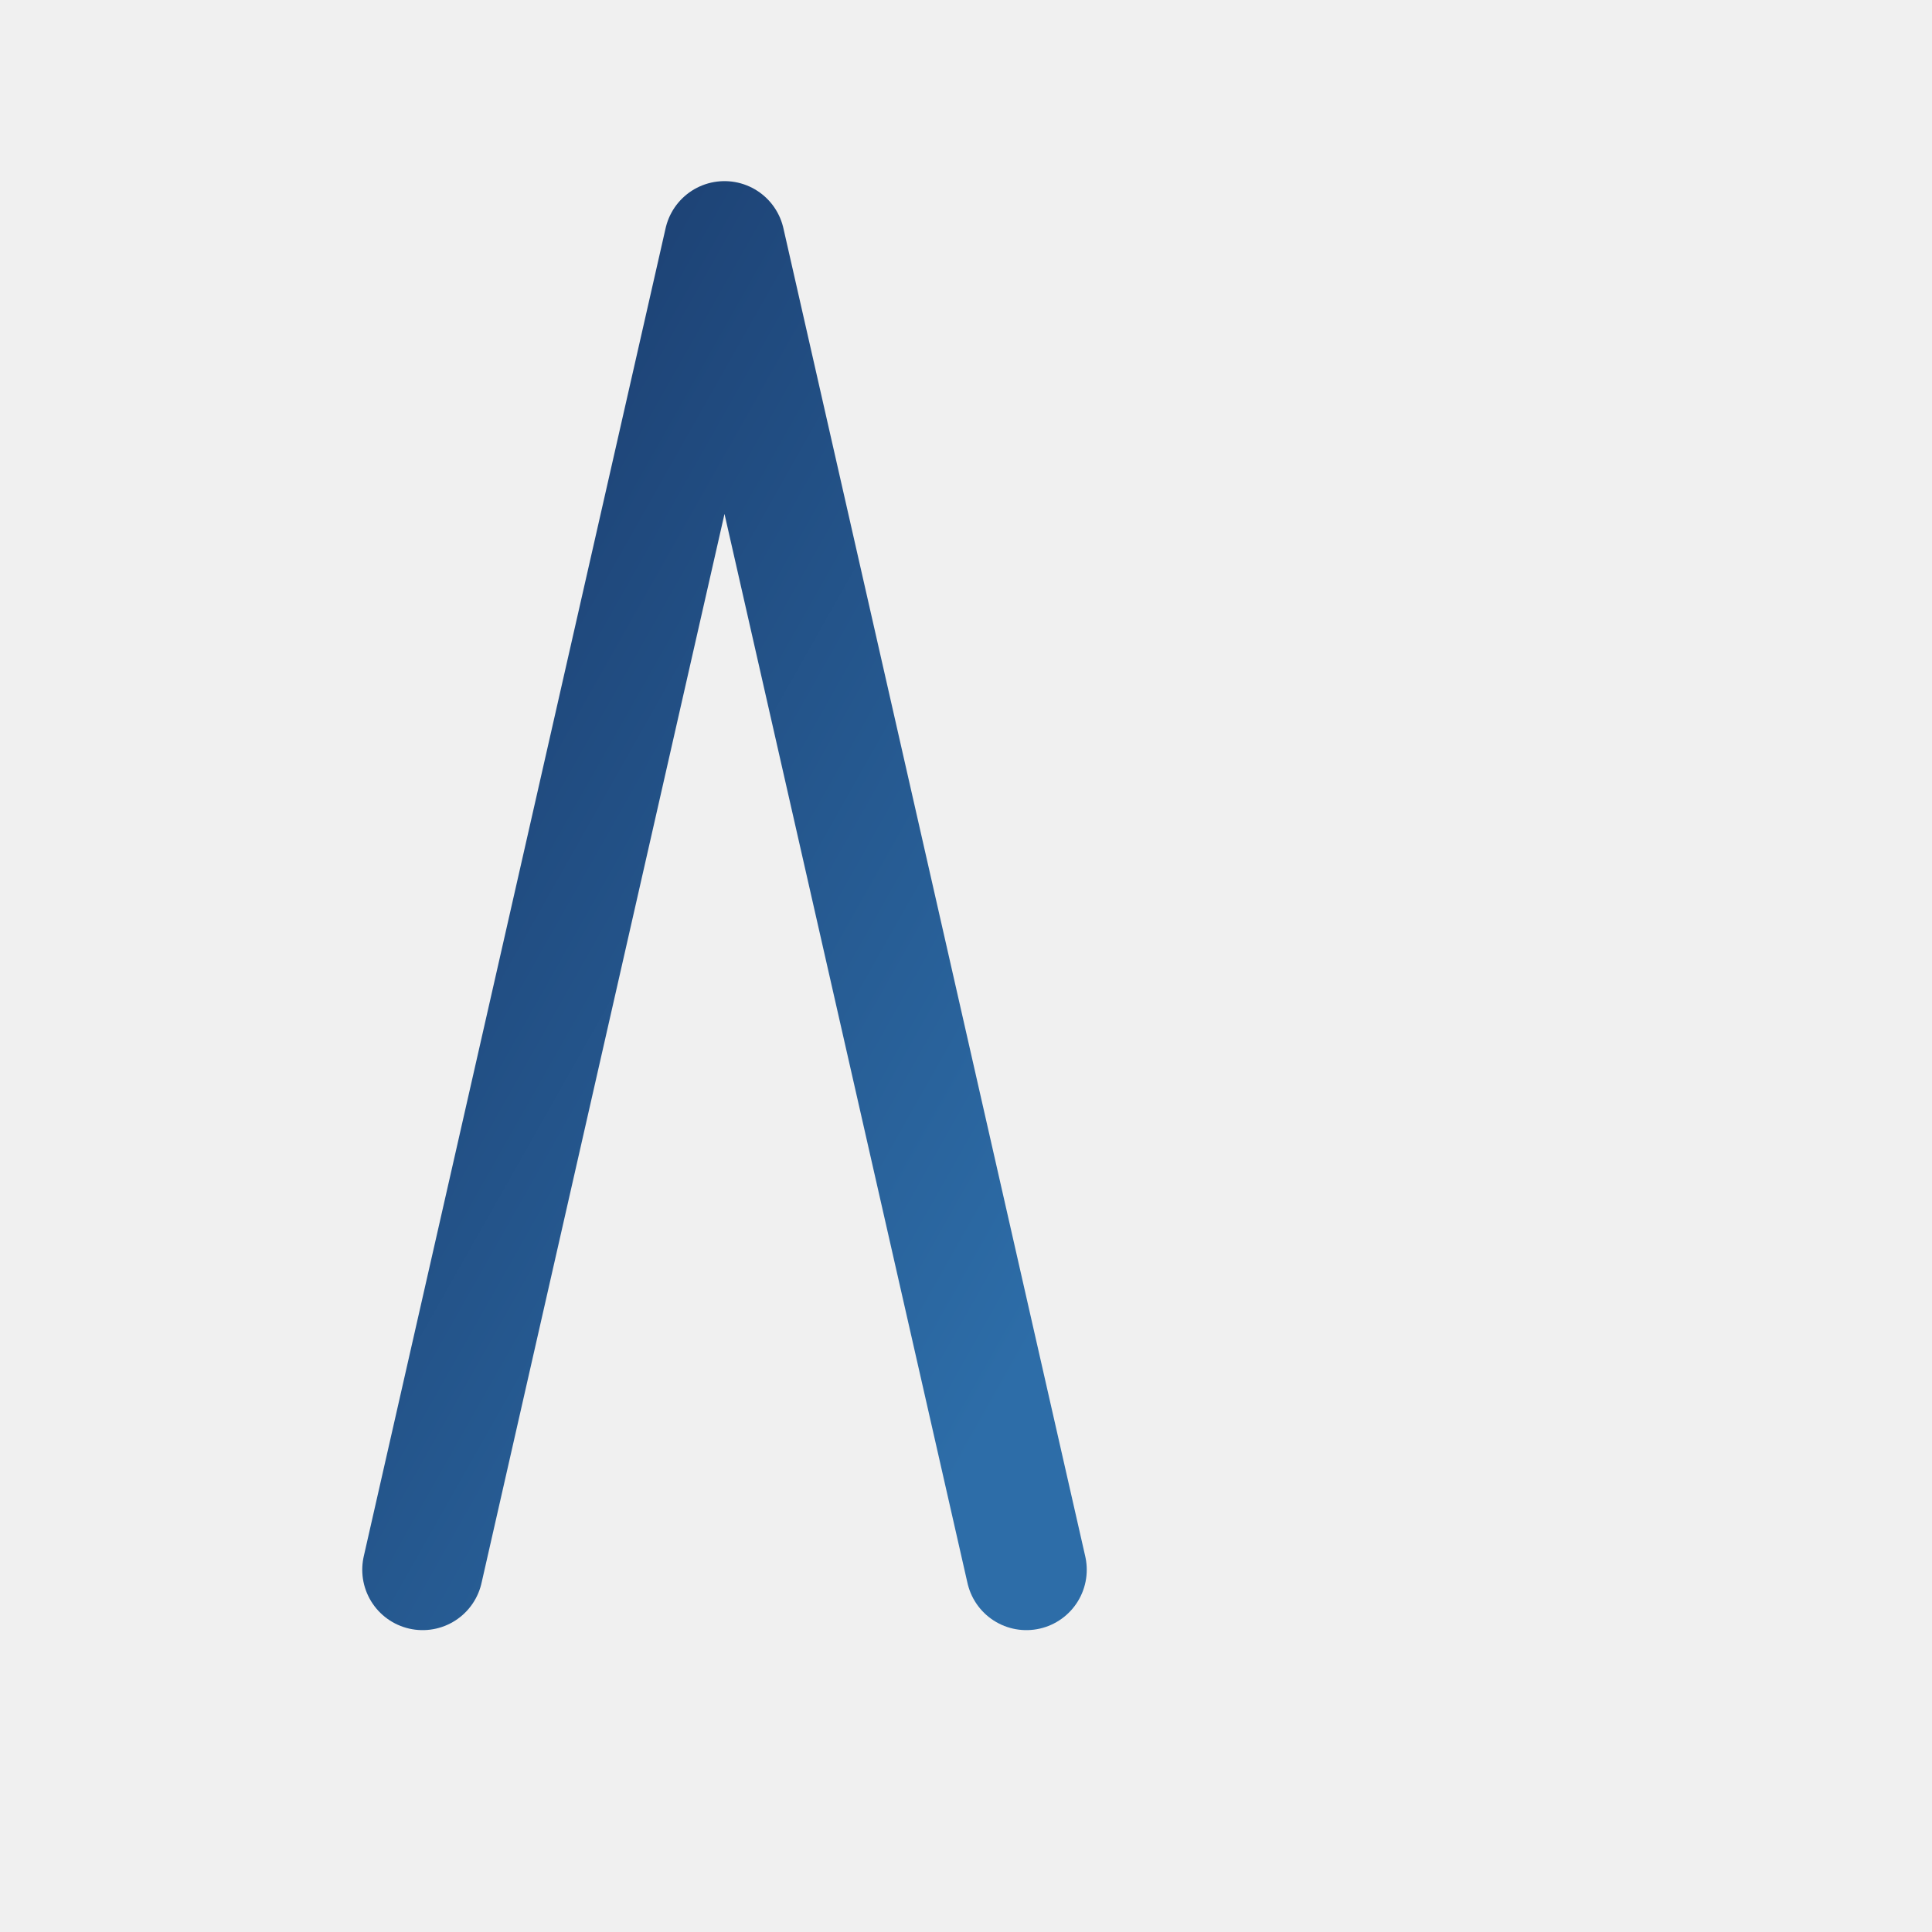
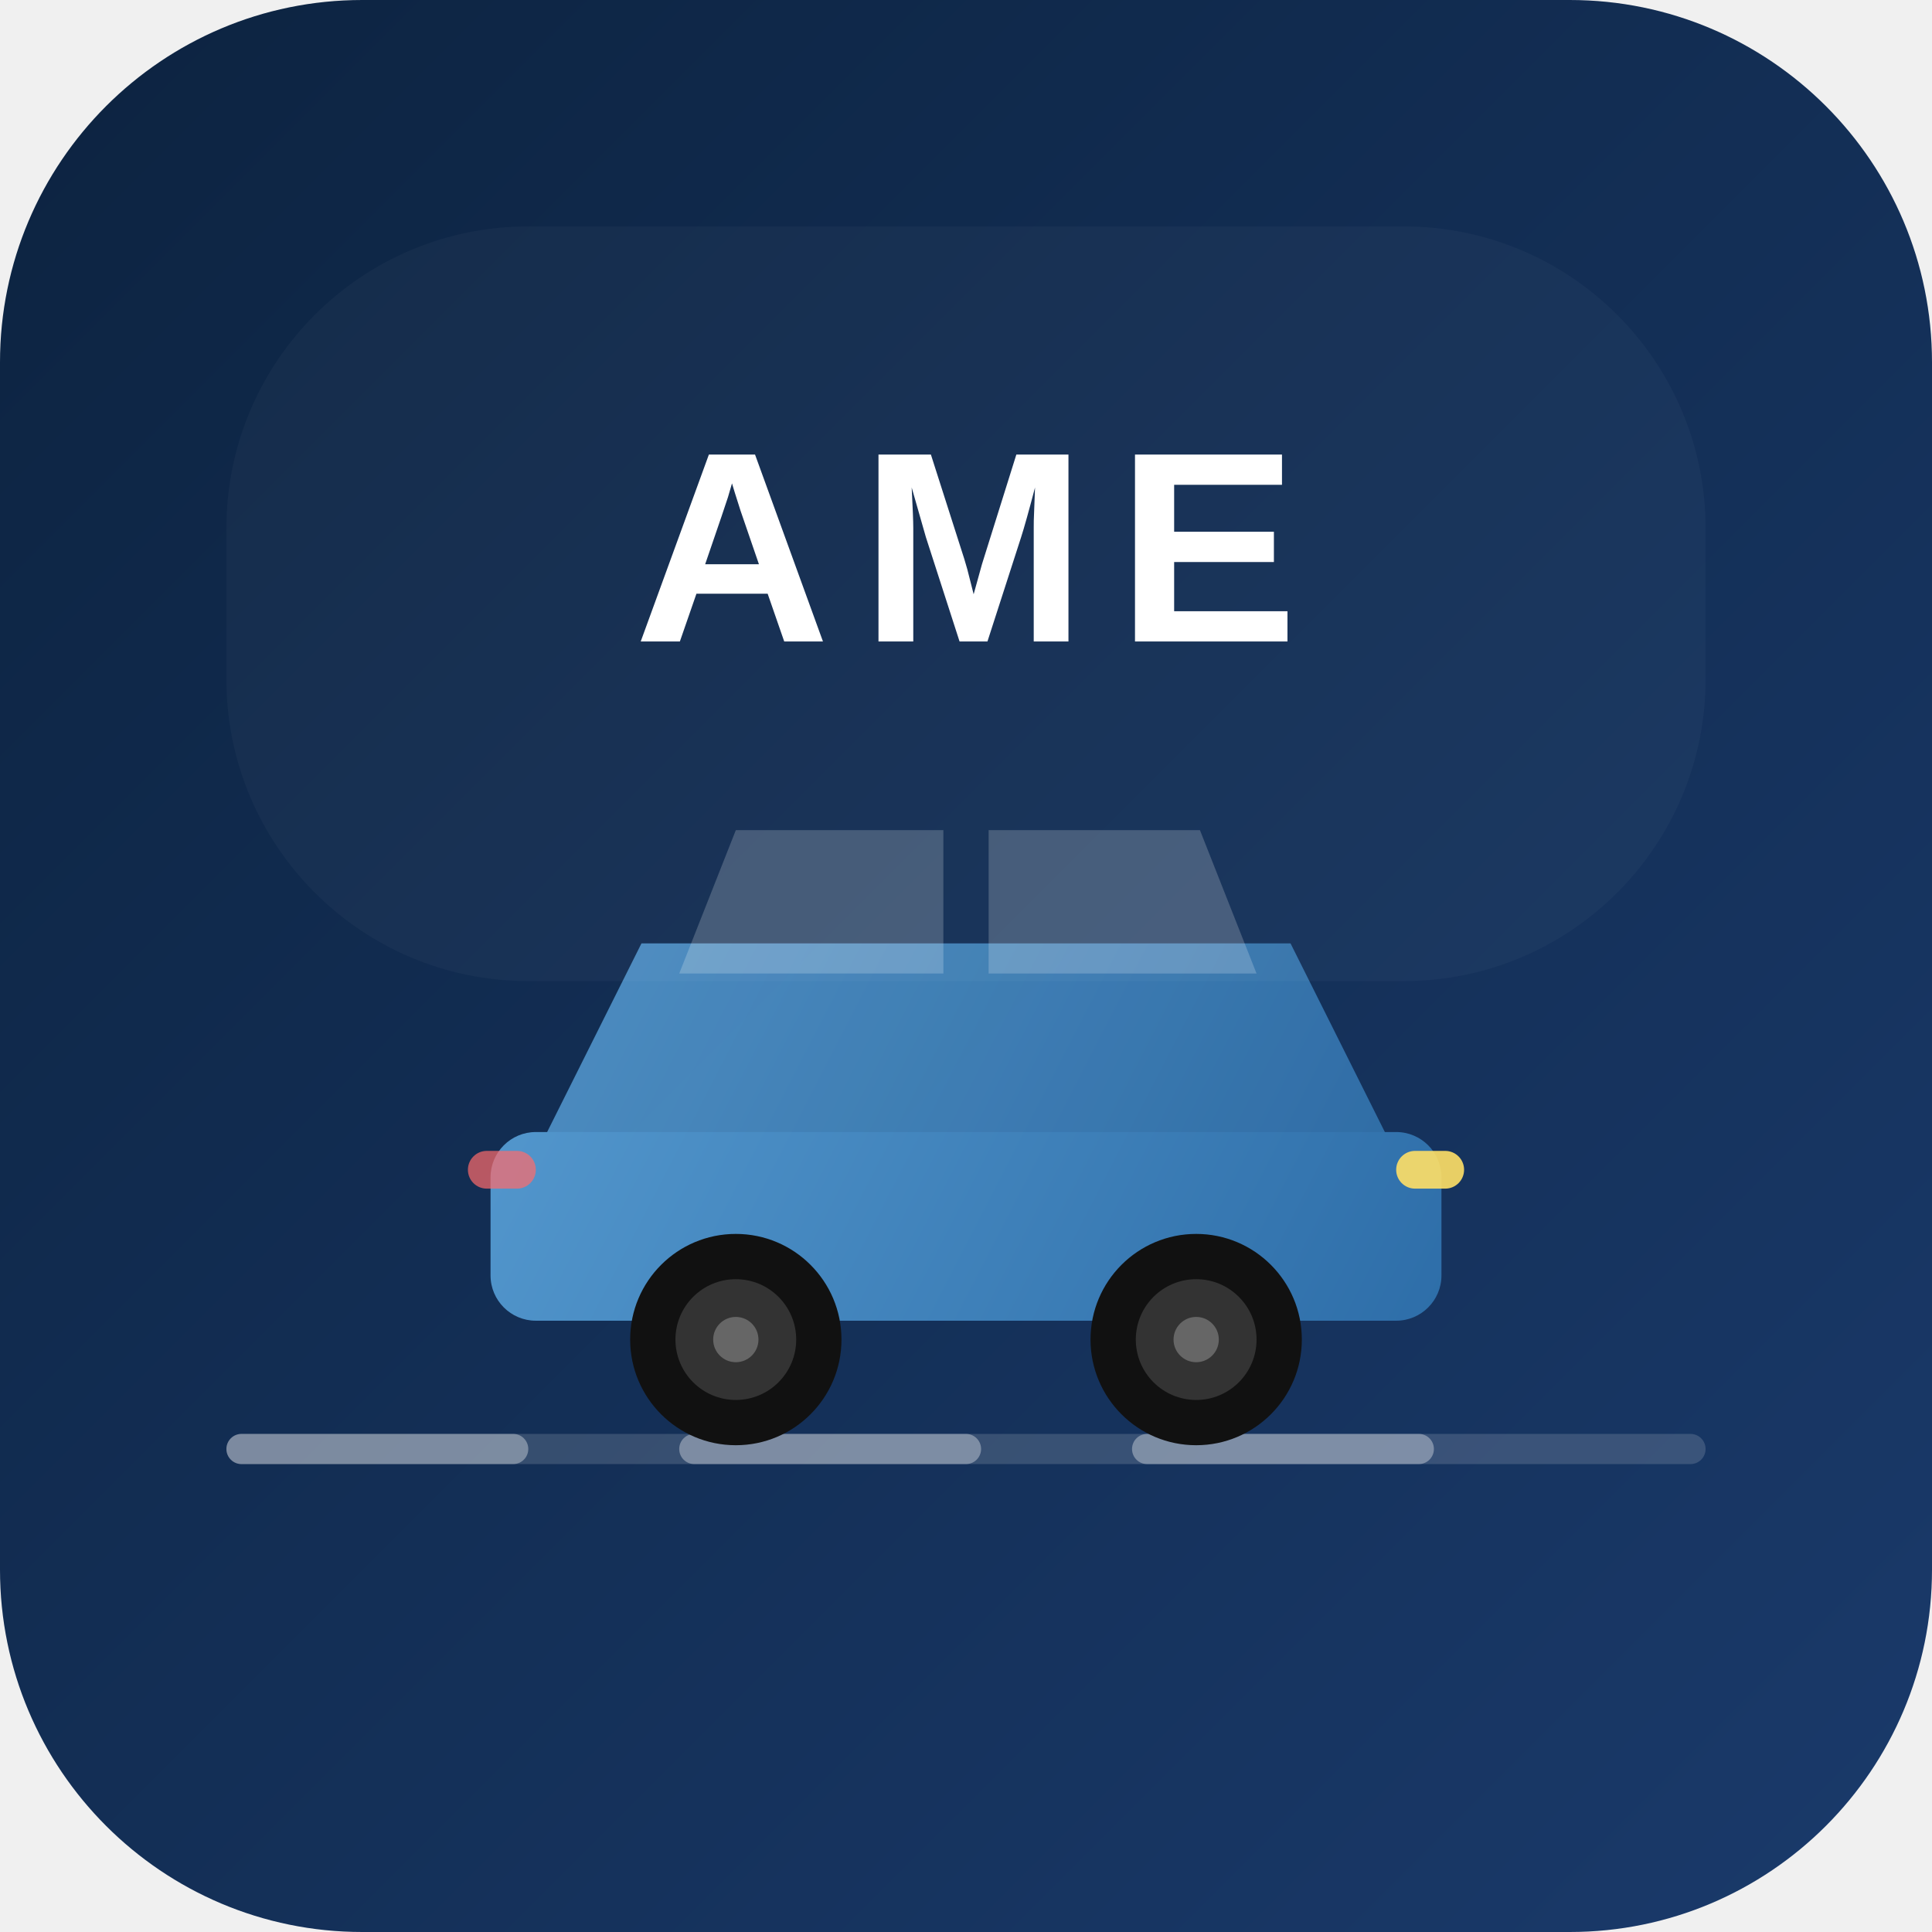
- <svg xmlns="http://www.w3.org/2000/svg" viewBox="0 0 64 64" fill="none">
+ <svg xmlns="http://www.w3.org/2000/svg" viewBox="0 0 512 512" fill="none">
  <defs>
-     <linearGradient id="a1" x1="0" y1="0" x2="0.8" y2="1">
-       <stop offset="0%" stop-color="#1a3a6b" />
+     <linearGradient id="bg" x1="0" y1="0" x2="512" y2="512" gradientUnits="userSpaceOnUse">
+       <stop offset="0%" stop-color="#0c2340" />
+       <stop offset="100%" stop-color="#1a3a6b" />
+     </linearGradient>
+     <linearGradient id="car" x1="120" y1="200" x2="392" y2="340" gradientUnits="userSpaceOnUse">
+       <stop offset="0%" stop-color="#5a9fd4" />
      <stop offset="100%" stop-color="#2d6da8" />
    </linearGradient>
  </defs>
-   <path d="M14 52 L24 8 L34 52" stroke="url(#a1)" stroke-width="4" stroke-linecap="round" stroke-linejoin="round" />
-   <line x1="16" y1="28" x2="32" y2="28" stroke="url(#a1)" stroke-width="4" stroke-linecap="round" />
+   <rect width="512" height="512" rx="96" fill="url(#bg)" />
+   <rect x="60" y="380" width="392" height="8" rx="4" fill="rgba(255,255,255,0.15)" />
+   <rect x="60" y="380" width="80" height="8" rx="4" fill="rgba(255,255,255,0.35)" />
+   <rect x="180" y="380" width="80" height="8" rx="4" fill="rgba(255,255,255,0.35)" />
+   <rect x="300" y="380" width="80" height="8" rx="4" fill="rgba(255,255,255,0.35)" />
+   <path d="M140 310 L170 250 L342 250 L372 310 Z" fill="url(#car)" opacity="0.9" />
+   <rect x="130" y="300" width="252" height="50" rx="12" fill="url(#car)" />
+   <path d="M180 258 L195 220 L250 220 L250 258 Z" fill="rgba(255,255,255,0.2)" rx="4" />
+   <path d="M262 258 L262 220 L318 220 L333 258 Z" fill="rgba(255,255,255,0.2)" rx="4" />
+   <circle cx="195" cy="355" r="28" fill="#111" />
+   <circle cx="195" cy="355" r="16" fill="#333" />
+   <circle cx="195" cy="355" r="6" fill="#666" />
+   <circle cx="317" cy="355" r="28" fill="#111" />
+   <circle cx="317" cy="355" r="16" fill="#333" />
+   <circle cx="317" cy="355" r="6" fill="#666" />
+   <rect x="370" y="305" width="18" height="10" rx="5" fill="#ffe066" opacity="0.9" />
+   <rect x="124" y="305" width="18" height="10" rx="5" fill="#ff6b6b" opacity="0.7" />
+   <text x="256" y="170" text-anchor="middle" font-family="Arial, Helvetica, sans-serif" font-weight="900" font-size="72" fill="white" letter-spacing="8">AME</text>
+   <rect x="60" y="60" width="392" height="200" rx="80" fill="white" opacity="0.03" />
</svg>
